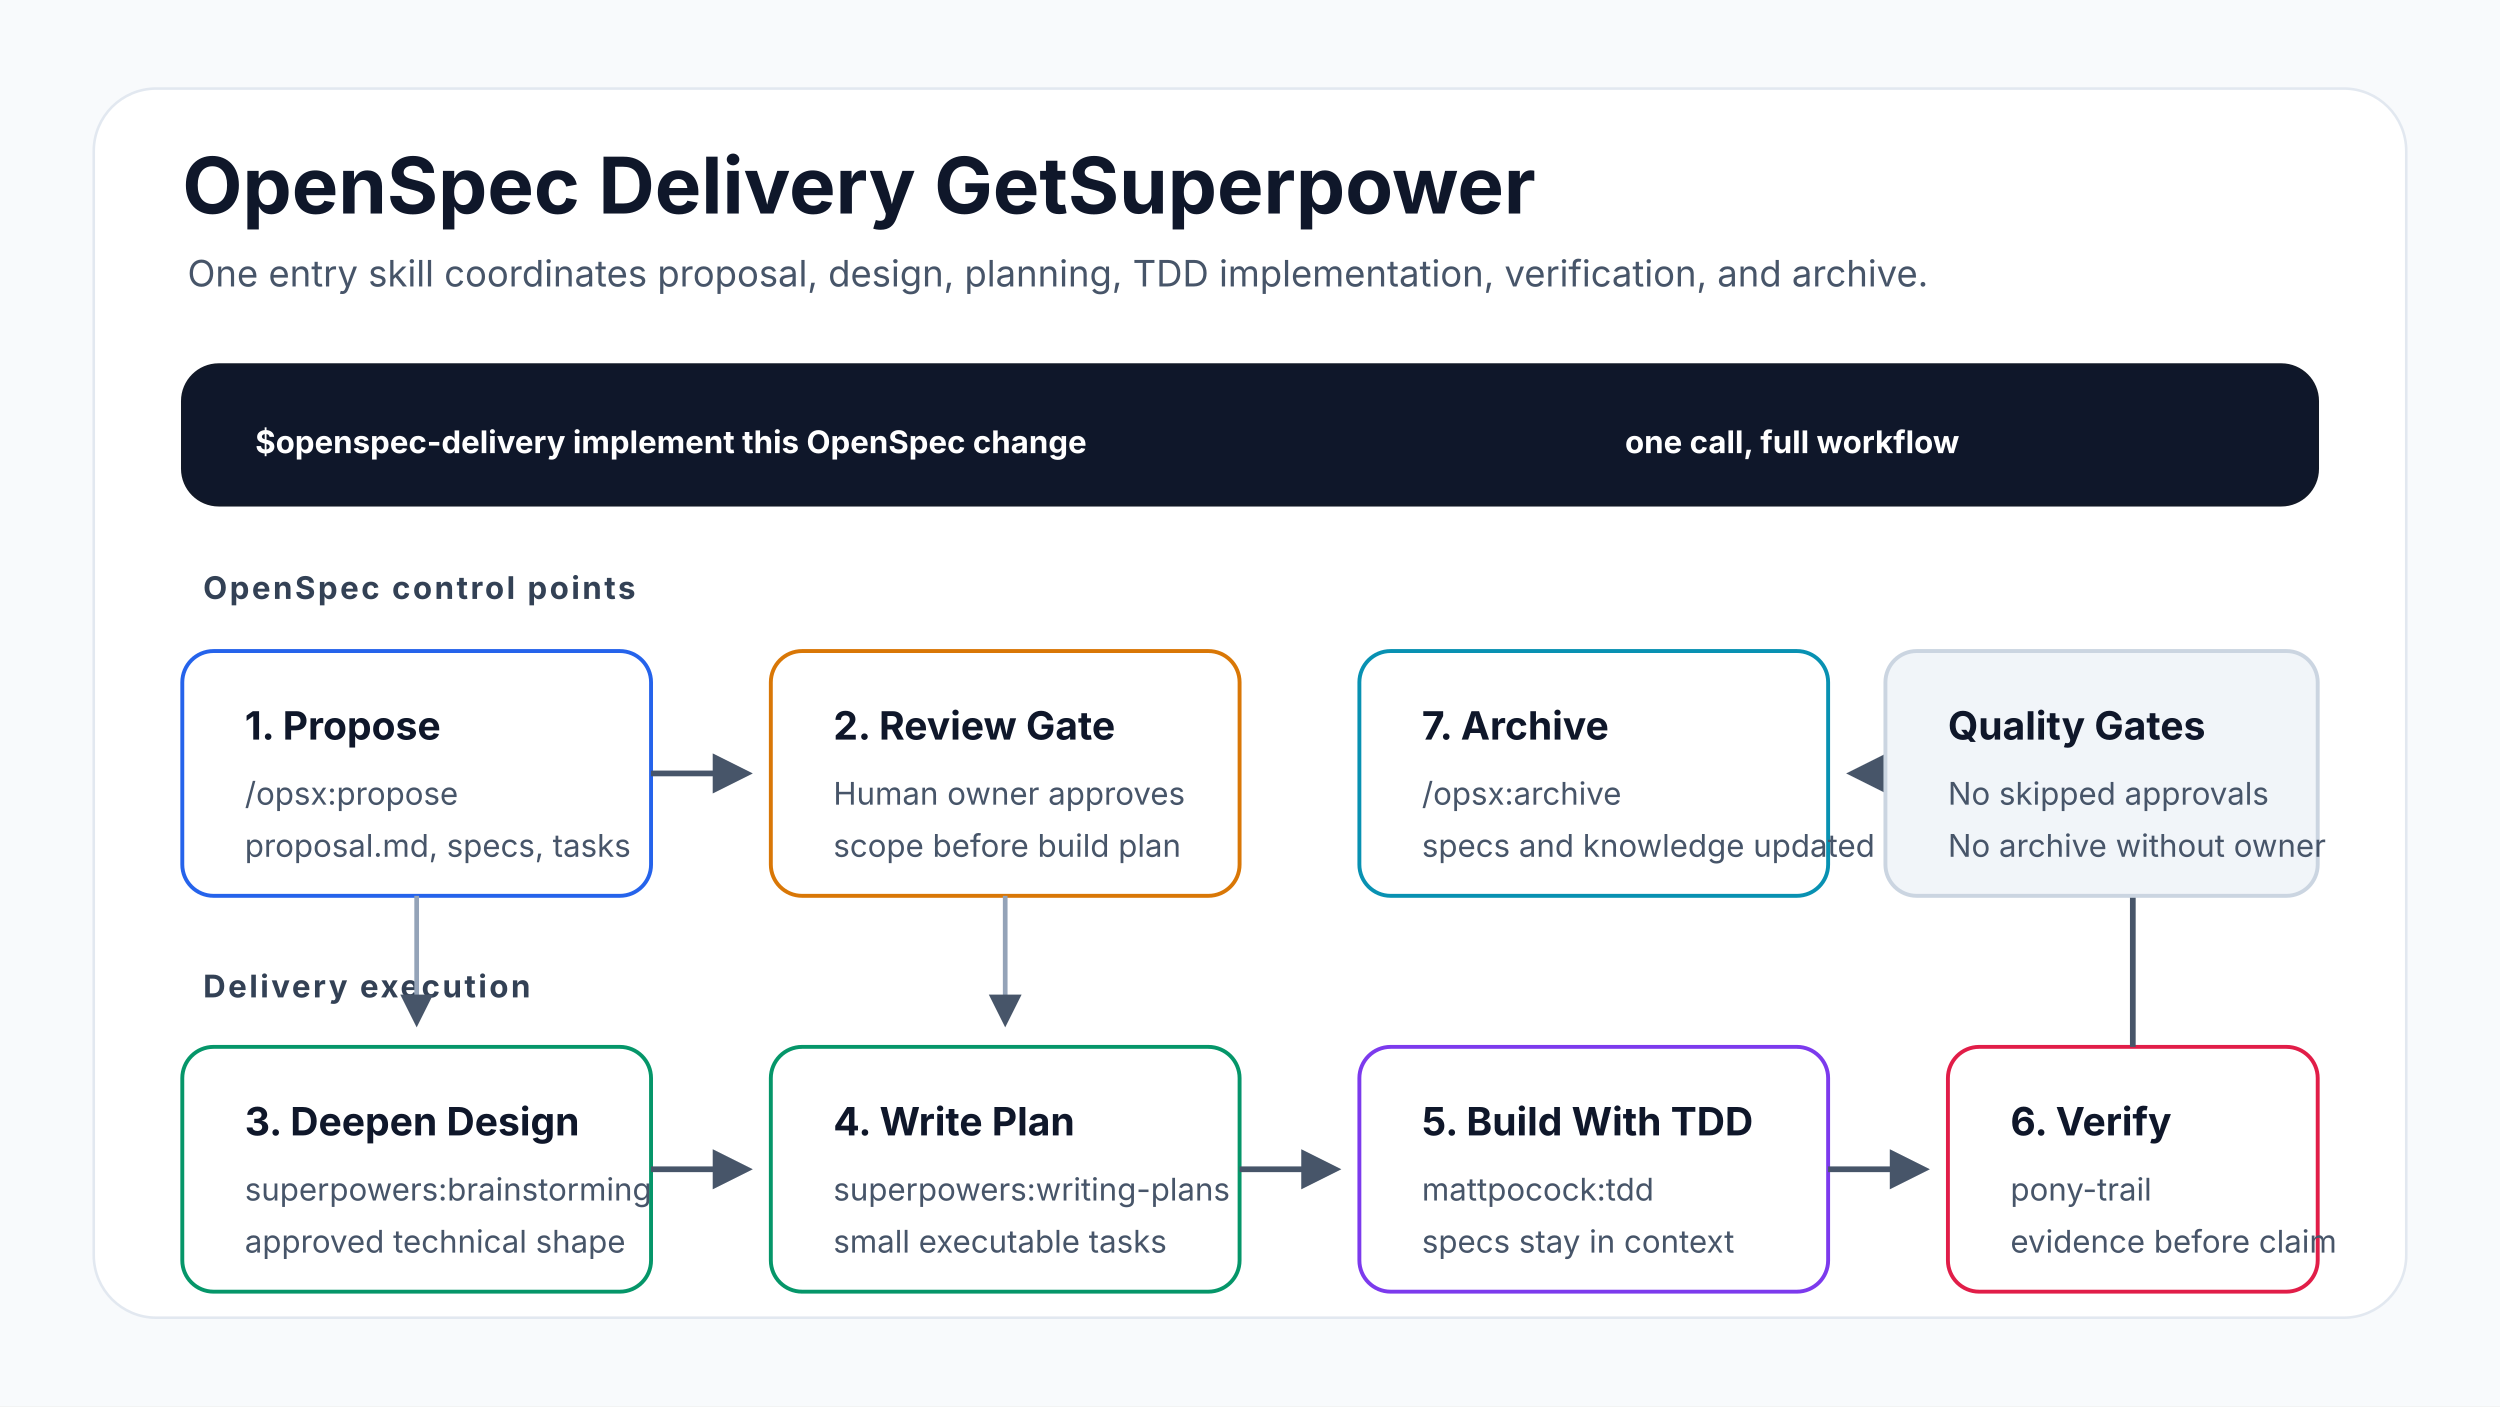
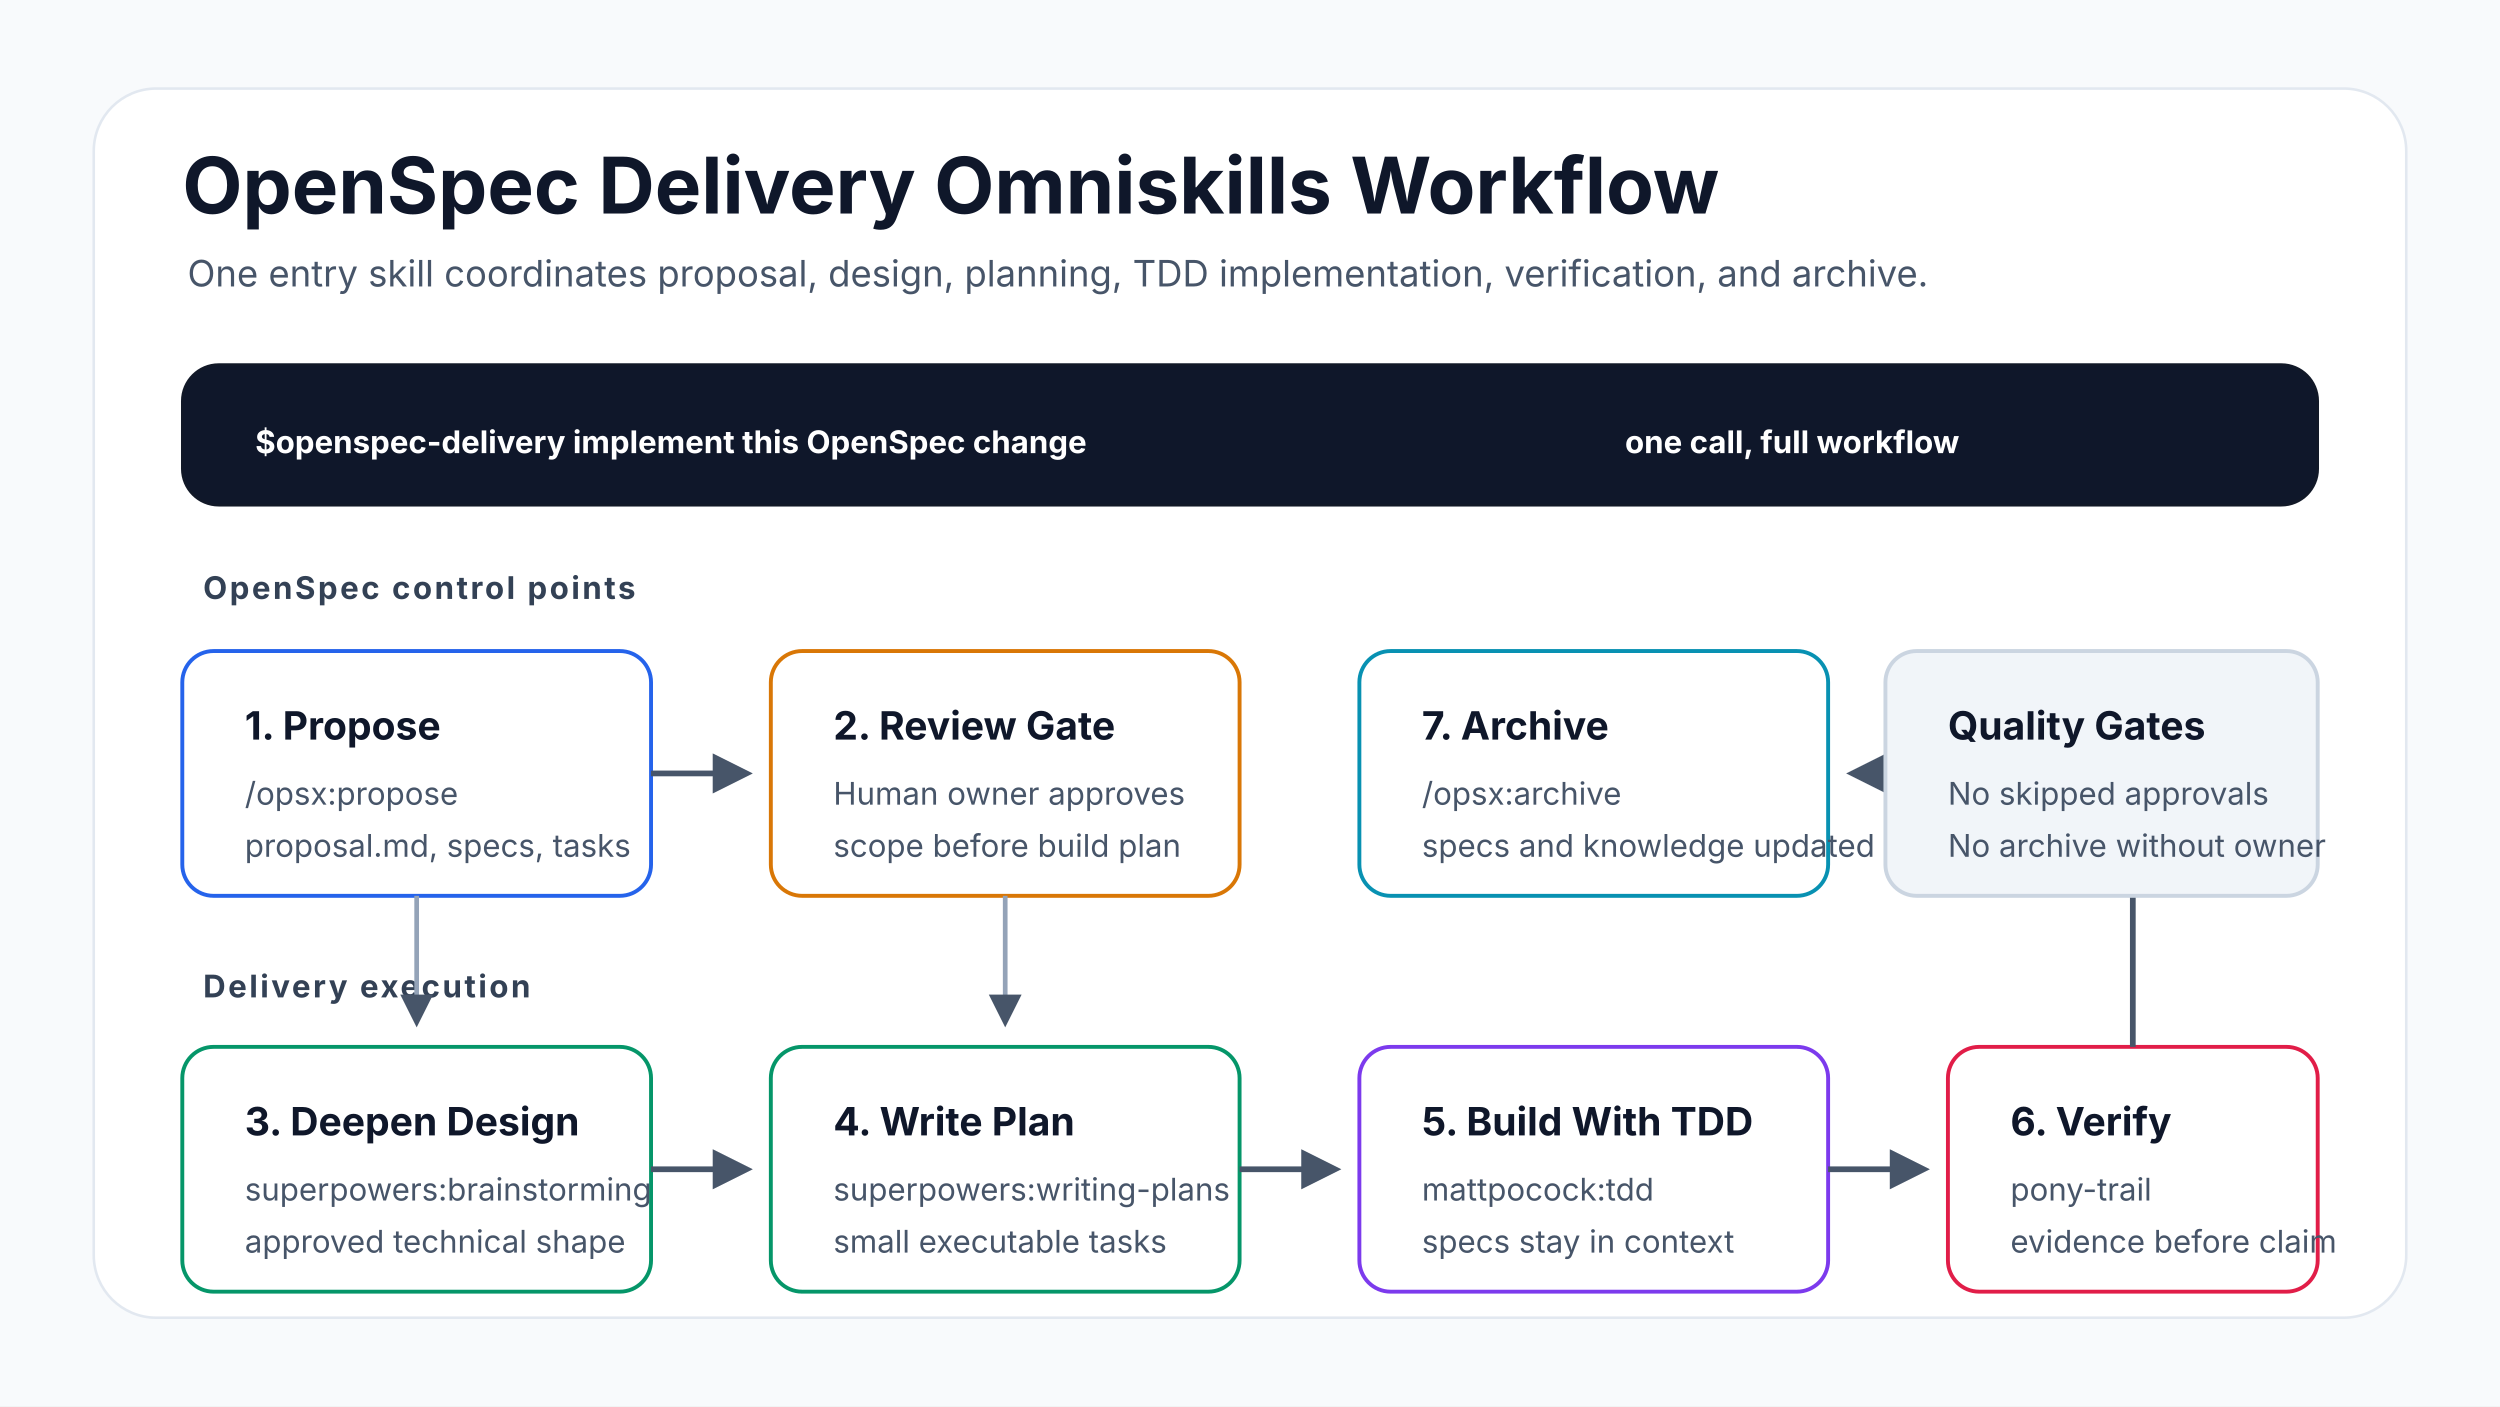
<svg xmlns="http://www.w3.org/2000/svg" width="960" height="540" viewBox="0 0 960 540" role="img" aria-label="OpenSpec Delivery workflow diagram">
  <defs>
    <marker id="arrow" viewBox="0 0 10 10" refX="8" refY="5" markerWidth="7" markerHeight="7" orient="auto-start-reverse">
      <path d="M 0 0 L 10 5 L 0 10 z" fill="#475569" />
    </marker>
    <style>
      svg {
        font-family: Inter, ui-sans-serif, system-ui, -apple-system, BlinkMacSystemFont, "Segoe UI", sans-serif;
        background: #f8fafc;
      }
      .title { fill: #0f172a; font-size: 30px; font-weight: 750; }
      .subtitle { fill: #475569; font-size: 14px; }
      .label { fill: #0f172a; font-size: 15px; font-weight: 700; }
      .body { fill: #475569; font-size: 12px; }
      .lane-title { fill: #334155; font-size: 12px; font-weight: 700; letter-spacing: 0.08em; text-transform: uppercase; }
      .badge { fill: #ffffff; font-size: 12px; font-weight: 750; }
      .arrow { stroke: #475569; stroke-width: 2.2; fill: none; marker-end: url(#arrow); }
      .soft-arrow { stroke: #94a3b8; stroke-width: 1.8; fill: none; marker-end: url(#arrow); }
      .card { fill: #ffffff; stroke-width: 1.5; rx: 12; }
      .call { fill: #0f172a; stroke: #111827; }
      .openspec { stroke: #2563eb; }
      .gate { stroke: #d97706; }
      .superpowers { stroke: #059669; }
      .build { stroke: #7c3aed; }
      .evidence { stroke: #e11d48; }
      .archive { stroke: #0891b2; }
    </style>
  </defs>
  <rect x="0" y="0" width="960" height="540" fill="#f8fafc" />
  <rect x="36" y="34" width="888" height="472" rx="24" fill="#ffffff" stroke="#e2e8f0" />
-   <text x="70" y="82" class="title">OpenSpec Delivery GetSuperpower</text>
+   <text x="70" y="82" class="title">OpenSpec Delivery Omniskills Workflow</text>
  <text x="72" y="110" class="subtitle">One entry skill coordinates proposal, design, planning, TDD implementation, verification, and archive.</text>
  <rect x="70" y="140" width="820" height="54" rx="14" class="call" />
  <text x="98" y="174" class="badge">$openspec-delivery implement this OpenSpec change</text>
  <text x="624" y="174" class="badge">one call, full workflow</text>
  <text x="78" y="230" class="lane-title">OpenSpec control points</text>
  <text x="78" y="383" class="lane-title">Delivery execution</text>
  <rect x="70" y="250" width="180" height="94" class="card openspec" />
  <text x="94" y="284" class="label">1. Propose</text>
  <text x="94" y="309" class="body">/opsx:propose</text>
  <text x="94" y="329" class="body">proposal.md, specs, tasks</text>
  <rect x="296" y="250" width="180" height="94" class="card gate" />
  <text x="320" y="284" class="label">2. Review Gate</text>
  <text x="320" y="309" class="body">Human owner approves</text>
  <text x="320" y="329" class="body">scope before build plan</text>
  <rect x="522" y="250" width="180" height="94" class="card archive" />
  <text x="546" y="284" class="label">7. Archive</text>
  <text x="546" y="309" class="body">/opsx:archive</text>
  <text x="546" y="329" class="body">specs and knowledge updated</text>
  <rect x="70" y="402" width="180" height="94" class="card superpowers" />
  <text x="94" y="436" class="label">3. Deepen Design</text>
  <text x="94" y="461" class="body">superpowers:brainstorming</text>
  <text x="94" y="481" class="body">approved technical shape</text>
  <rect x="296" y="402" width="180" height="94" class="card superpowers" />
  <text x="320" y="436" class="label">4. Write Plan</text>
  <text x="320" y="461" class="body">superpowers:writing-plans</text>
  <text x="320" y="481" class="body">small executable tasks</text>
  <rect x="522" y="402" width="180" height="94" class="card build" />
  <text x="546" y="436" class="label">5. Build With TDD</text>
  <text x="546" y="461" class="body">mattpocock:tdd</text>
  <text x="546" y="481" class="body">specs stay in context</text>
  <rect x="748" y="402" width="142" height="94" class="card evidence" />
  <text x="772" y="436" class="label">6. Verify</text>
  <text x="772" y="461" class="body">pony-trail</text>
  <text x="772" y="481" class="body">evidence before claim</text>
  <path d="M 250 297 H 286" class="arrow" />
  <path d="M 386 344 V 392" class="soft-arrow" />
  <path d="M 250 449 H 286" class="arrow" />
  <path d="M 476 449 H 512" class="arrow" />
  <path d="M 702 449 H 738" class="arrow" />
  <path d="M 819 402 V 297 H 712" class="arrow" />
  <path d="M 160 344 V 392" class="soft-arrow" />
  <rect x="724" y="250" width="166" height="94" rx="12" fill="#f1f5f9" stroke="#cbd5e1" stroke-width="1.5" />
  <text x="748" y="284" class="label">Quality Gates</text>
  <text x="748" y="309" class="body">No skipped approvals</text>
  <text x="748" y="329" class="body">No archive without owner</text>
</svg>
